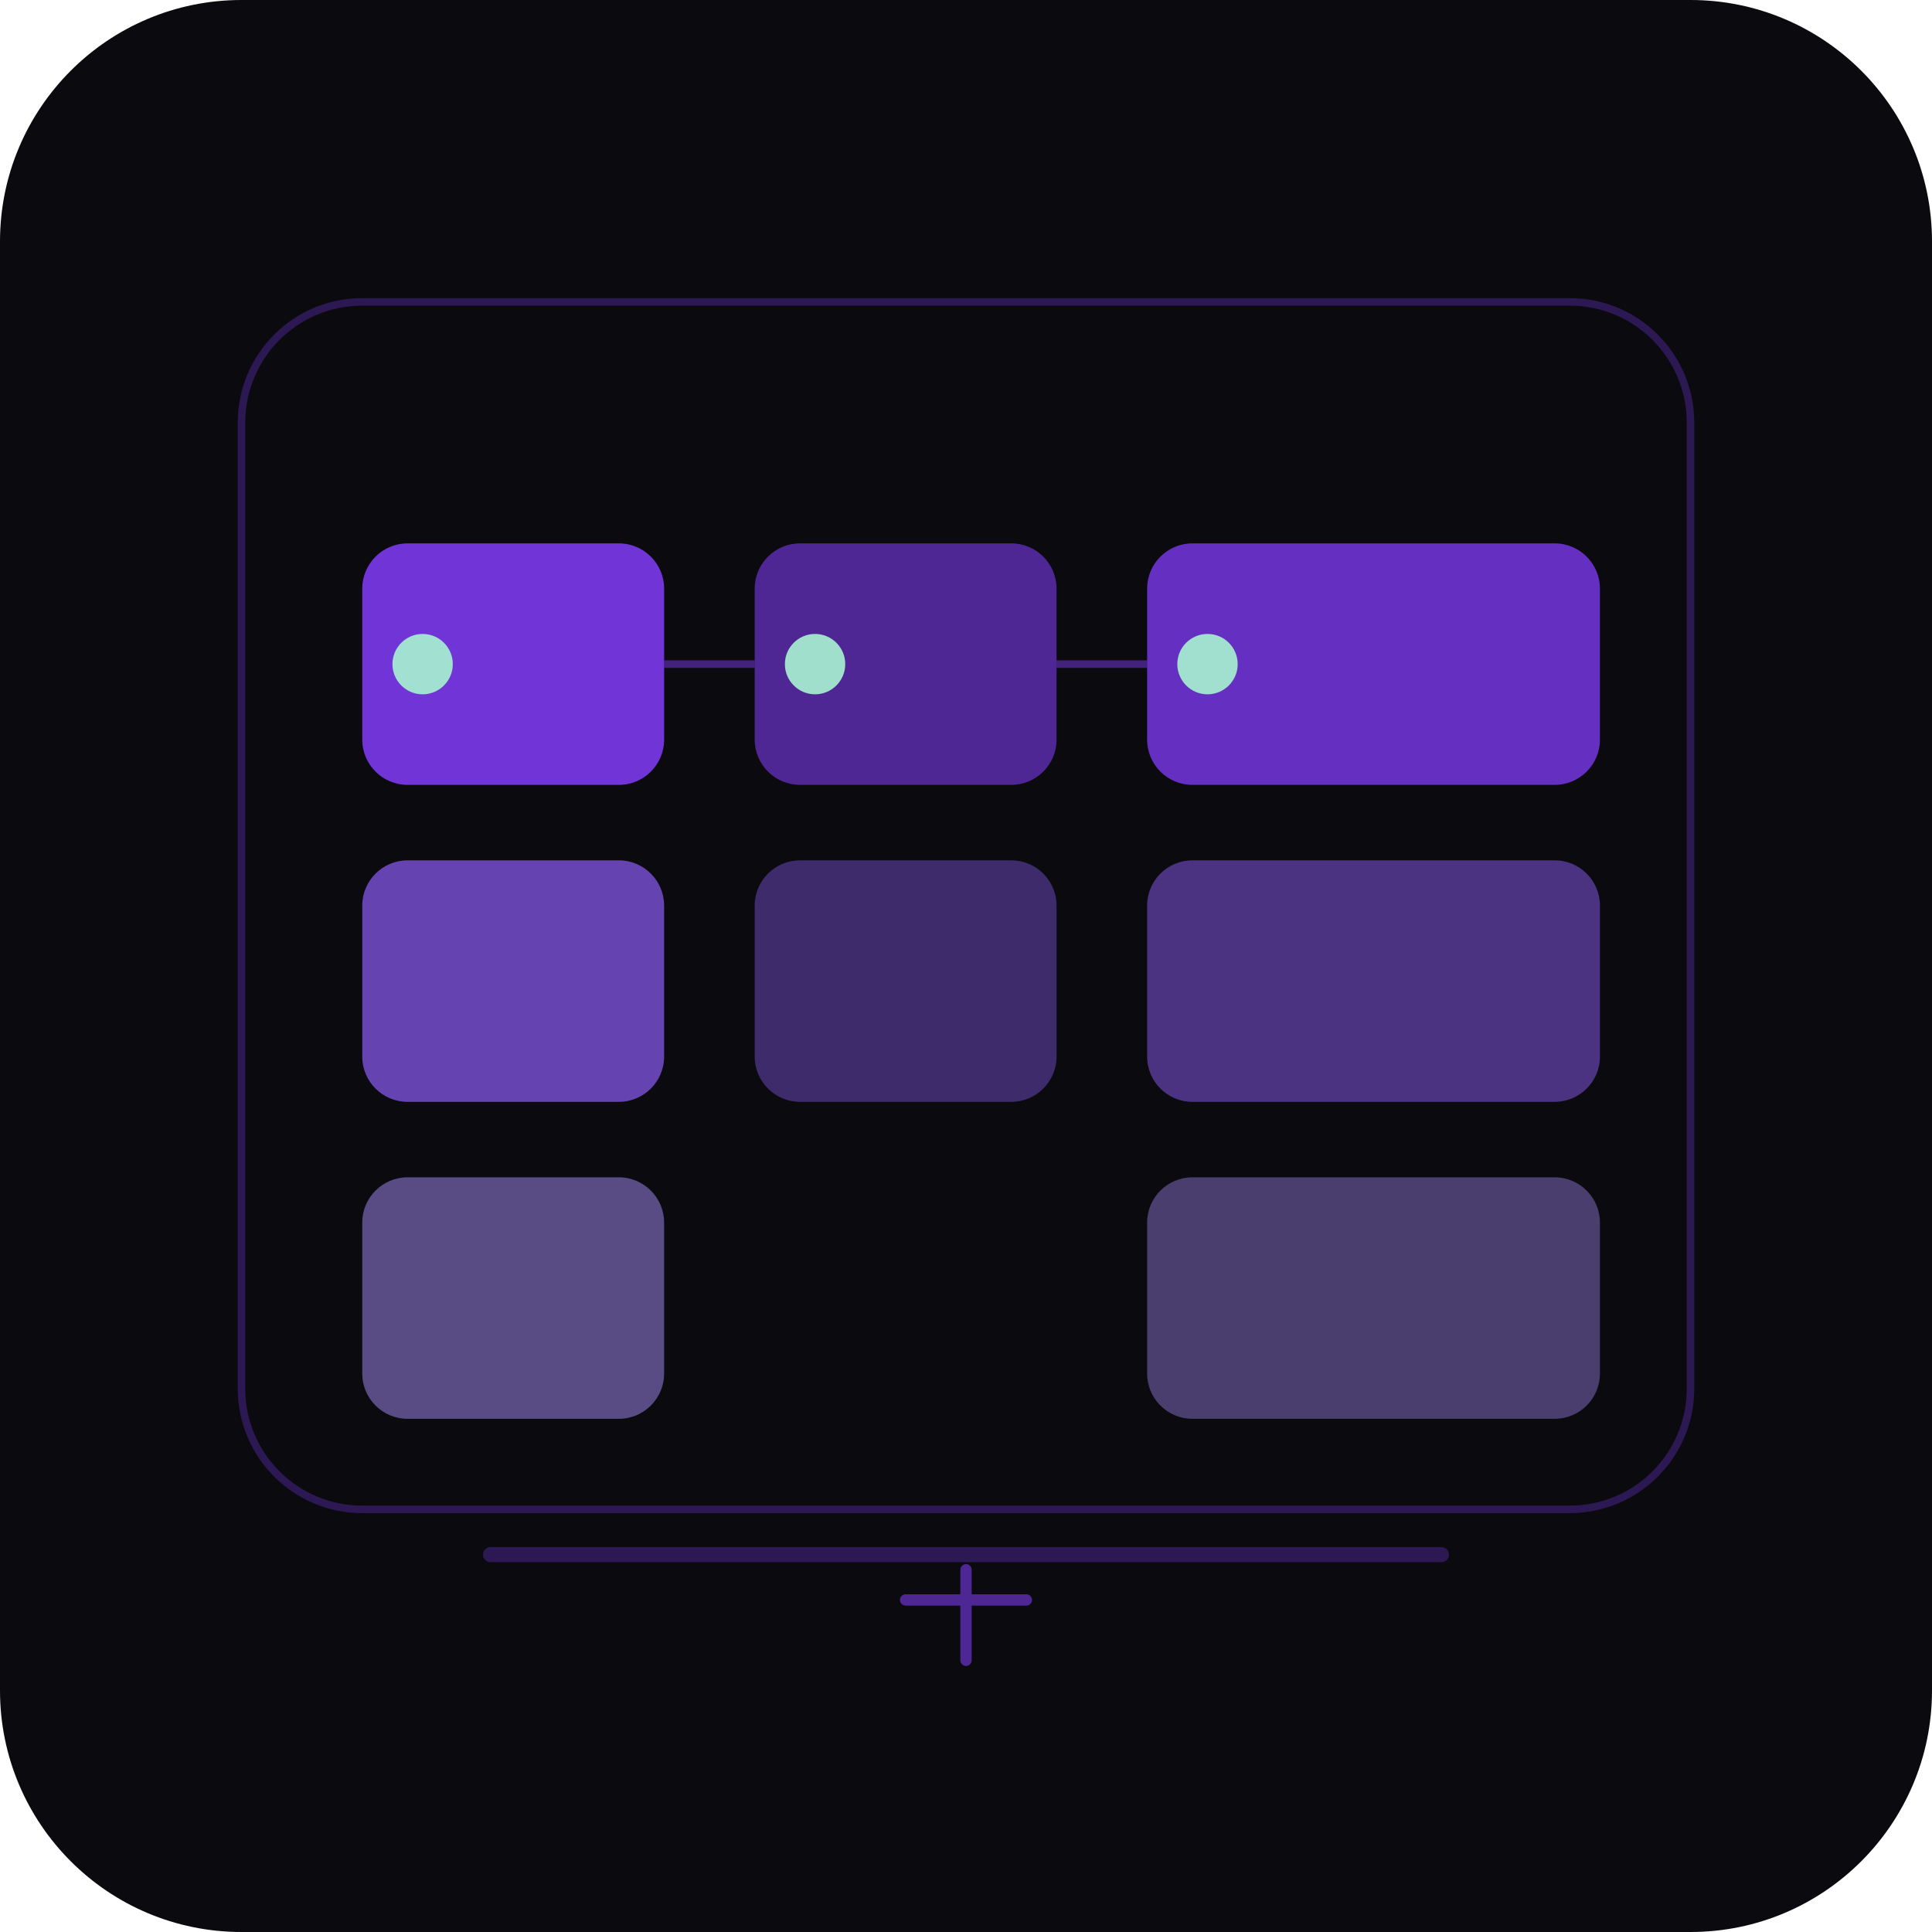
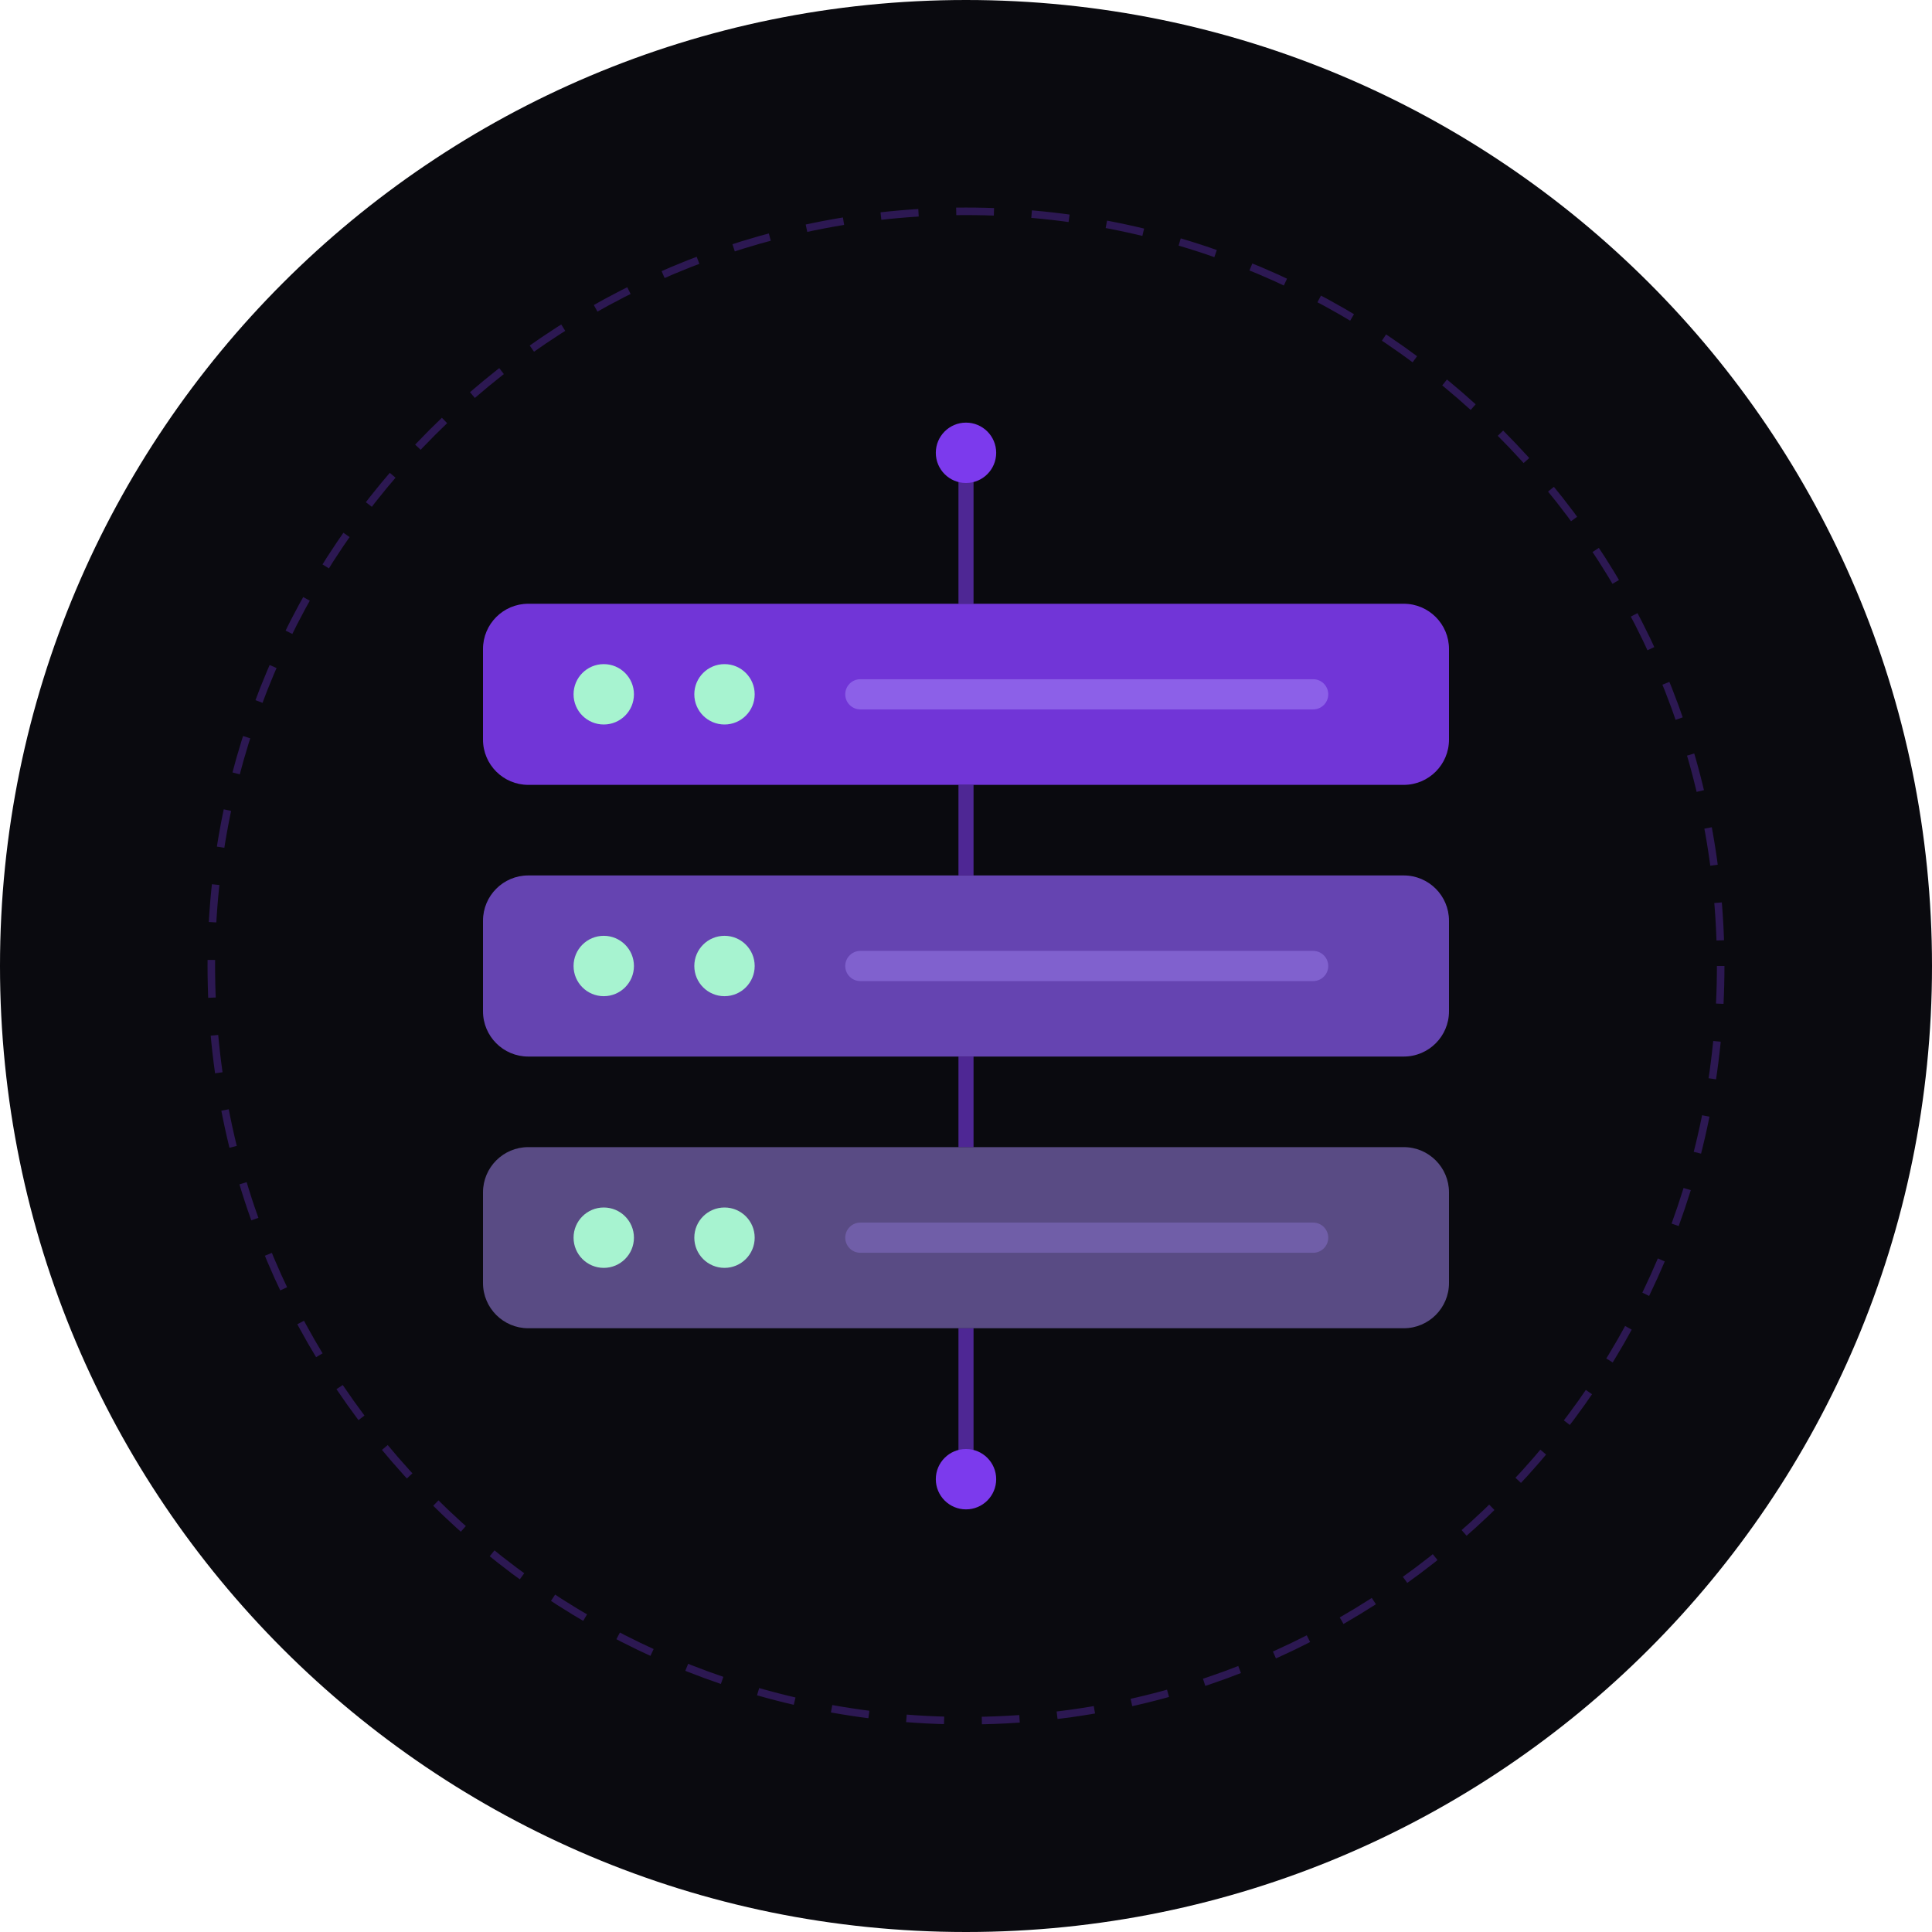
<svg xmlns="http://www.w3.org/2000/svg" width="512" height="512" viewBox="0 0 512 512" fill="none">
-   <rect width="512" height="512" rx="64" fill="#0a0a0f" />
-   <rect x="64" y="80" width="384" height="320" rx="32" stroke="#7c3aed" stroke-width="2" fill="none" opacity="0.3" />
-   <rect x="96" y="144" width="80" height="64" rx="12" fill="#7c3aed" opacity="0.9" />
-   <rect x="96" y="228" width="80" height="64" rx="12" fill="#8b5cf6" opacity="0.7" />
-   <rect x="96" y="312" width="80" height="64" rx="12" fill="#a78bfa" opacity="0.5" />
-   <rect x="200" y="144" width="80" height="64" rx="12" fill="#7c3aed" opacity="0.6" />
-   <rect x="200" y="228" width="80" height="64" rx="12" fill="#8b5cf6" opacity="0.4" />
-   <rect x="304" y="144" width="120" height="64" rx="12" fill="#7c3aed" opacity="0.8" />
-   <rect x="304" y="228" width="120" height="64" rx="12" fill="#8b5cf6" opacity="0.5" />
-   <rect x="304" y="312" width="120" height="64" rx="12" fill="#a78bfa" opacity="0.4" />
-   <circle cx="112" cy="176" r="8" fill="#a7f3d0" opacity="0.9" />
-   <circle cx="216" cy="176" r="8" fill="#a7f3d0" opacity="0.9" />
-   <circle cx="320" cy="176" r="8" fill="#a7f3d0" opacity="0.9" />
-   <line x1="176" y1="176" x2="200" y2="176" stroke="#7c3aed" stroke-width="2" opacity="0.5" />
-   <line x1="280" y1="176" x2="304" y2="176" stroke="#7c3aed" stroke-width="2" opacity="0.5" />
-   <path d="M256 440 L256 416 M240 424 L272 424" stroke="#7c3aed" stroke-width="3" stroke-linecap="round" opacity="0.6" />
-   <rect x="128" y="410" width="256" height="4" rx="2" fill="#7c3aed" opacity="0.3" />
+   <circle cx="256" cy="256" r="256" fill="#0a0a0f" />
+   <circle cx="256" cy="256" r="200" stroke="#7c3aed" stroke-width="2" fill="none" opacity="0.3" stroke-dasharray="10 10" />
+   <rect x="128" y="160" width="256" height="48" rx="12" fill="#7c3aed" opacity="0.9" />
+   <circle cx="160" cy="184" r="8" fill="#a7f3d0" />
+   <circle cx="192" cy="184" r="8" fill="#a7f3d0" />
+   <rect x="224" y="180" width="128" height="8" rx="4" fill="#a78bfa" opacity="0.5" />
+   <rect x="128" y="232" width="256" height="48" rx="12" fill="#8b5cf6" opacity="0.7" />
+   <circle cx="160" cy="256" r="8" fill="#a7f3d0" />
+   <circle cx="192" cy="256" r="8" fill="#a7f3d0" />
+   <rect x="224" y="252" width="128" height="8" rx="4" fill="#a78bfa" opacity="0.4" />
+   <rect x="128" y="304" width="256" height="48" rx="12" fill="#a78bfa" opacity="0.5" />
+   <circle cx="160" cy="328" r="8" fill="#a7f3d0" />
+   <circle cx="192" cy="328" r="8" fill="#a7f3d0" />
+   <rect x="224" y="324" width="128" height="8" rx="4" fill="#a78bfa" opacity="0.3" />
+   <path d="M256 120 L256 160 M256 208 L256 232 M256 280 L256 304 M256 352 L256 392" stroke="#7c3aed" stroke-width="4" opacity="0.6" />
+   <circle cx="256" cy="120" r="8" fill="#7c3aed" />
+   <circle cx="256" cy="392" r="8" fill="#7c3aed" />
</svg>
